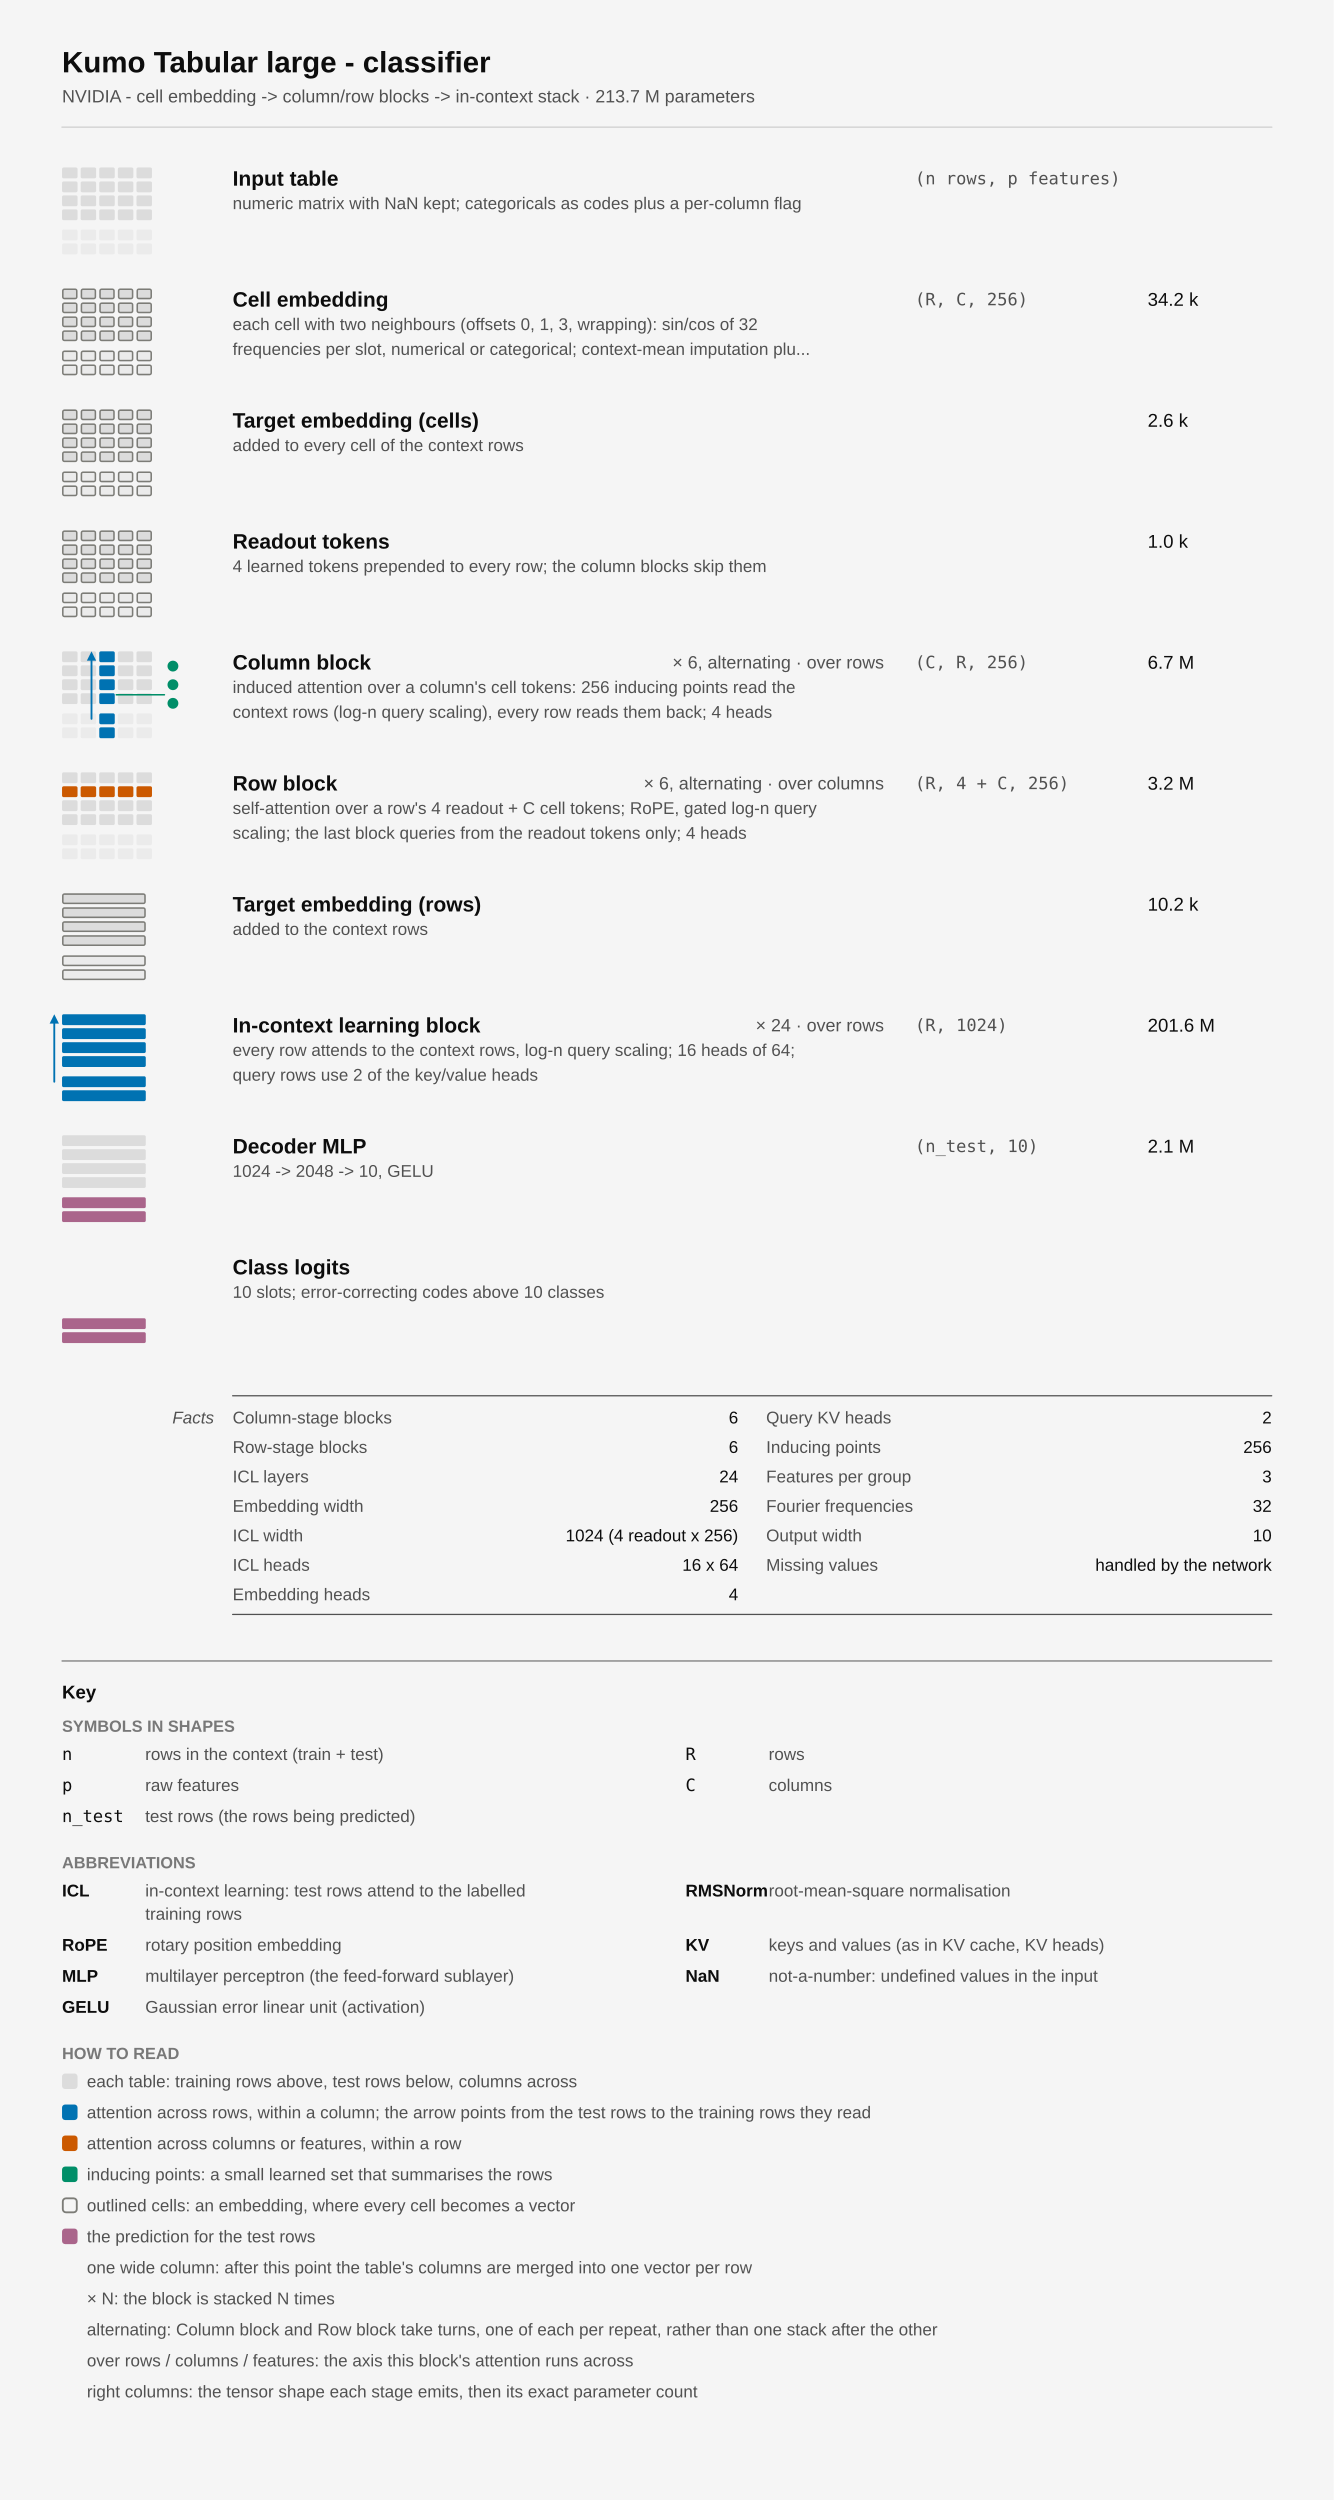
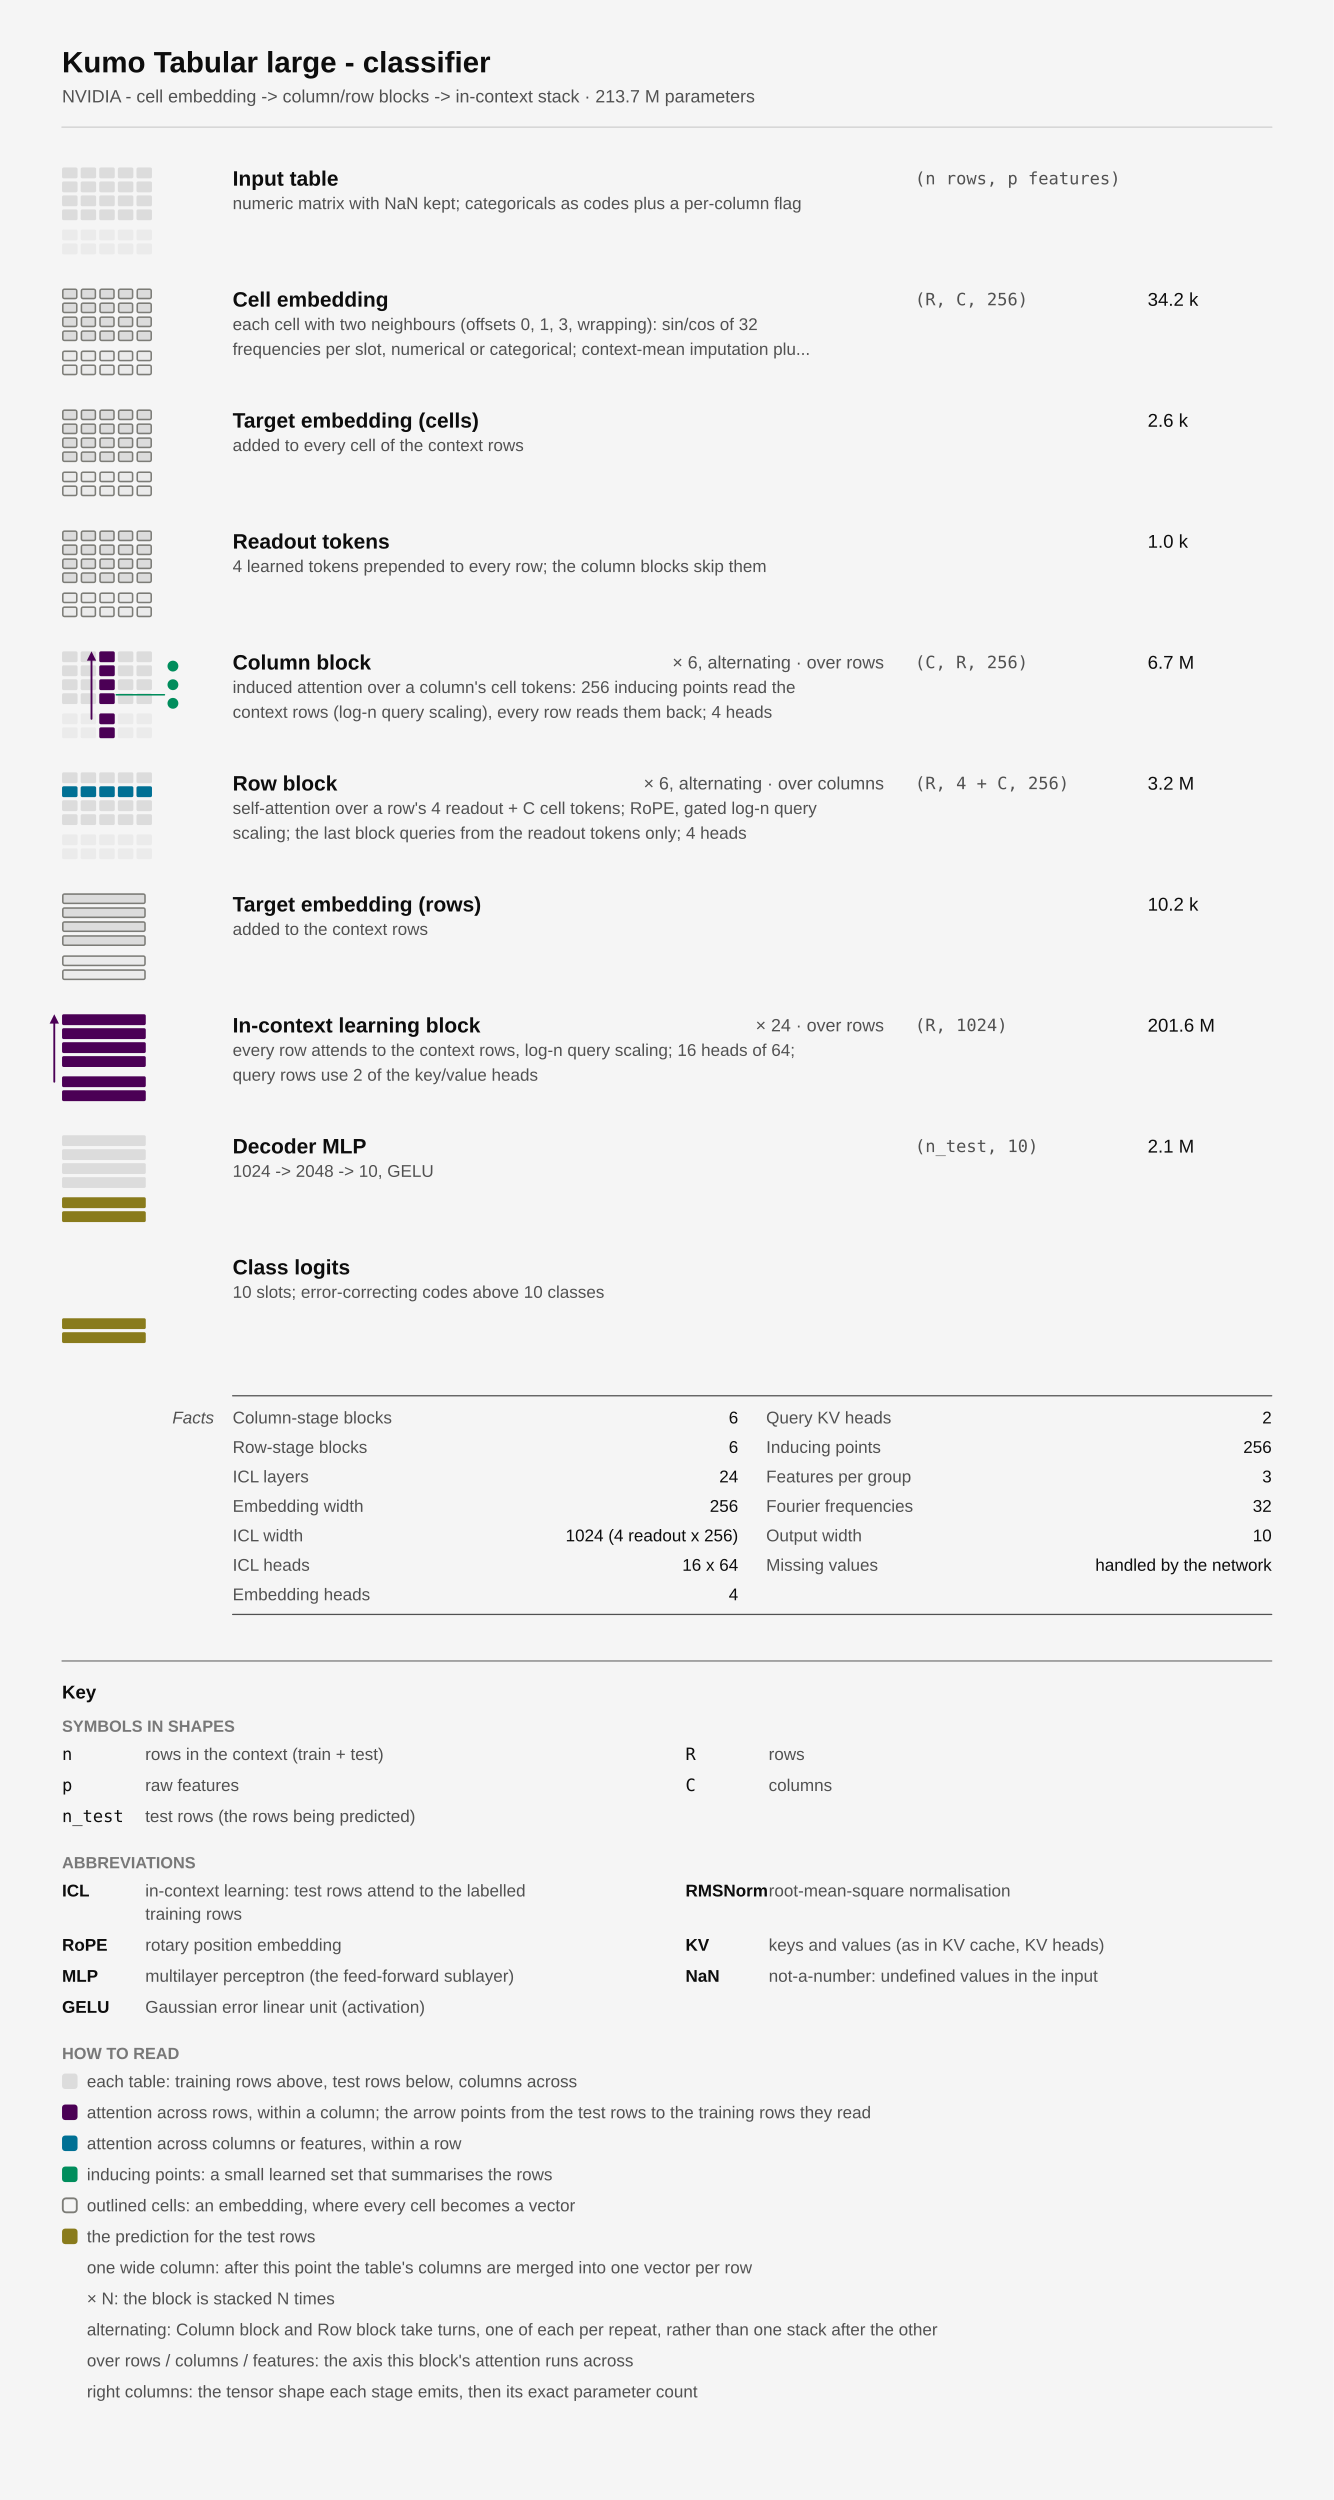
<svg xmlns="http://www.w3.org/2000/svg" width="860" height="1612" viewBox="0 0 860 1612">
  <rect width="860" height="1612" fill="#f5f5f5" />
  <text x="40" y="40" dy="0.35em" font-family="-apple-system, BlinkMacSystemFont, 'Segoe UI', 'Helvetica Neue', Arial, sans-serif" font-size="19px" font-weight="600" fill="#0D0D0D">Kumo Tabular large - classifier</text>
  <text x="40" y="62" dy="0.35em" font-family="-apple-system, BlinkMacSystemFont, 'Segoe UI', 'Helvetica Neue', Arial, sans-serif" font-size="11.5px" fill="#515151">NVIDIA  -  cell embedding -&gt; column/row blocks -&gt; in-context stack  ·  213.7 M parameters</text>
  <line x1="40" y1="82" x2="820" y2="82" stroke="#D5D5D5" stroke-width="1" stroke-linecap="round" />
  <rect x="40" y="108" width="10" height="7" rx="1" fill="#DCDCDC" />
  <rect x="52" y="108" width="10" height="7" rx="1" fill="#DCDCDC" />
  <rect x="64" y="108" width="10" height="7" rx="1" fill="#DCDCDC" />
  <rect x="76" y="108" width="10" height="7" rx="1" fill="#DCDCDC" />
  <rect x="88" y="108" width="10" height="7" rx="1" fill="#DCDCDC" />
  <rect x="40" y="117" width="10" height="7" rx="1" fill="#DCDCDC" />
  <rect x="52" y="117" width="10" height="7" rx="1" fill="#DCDCDC" />
  <rect x="64" y="117" width="10" height="7" rx="1" fill="#DCDCDC" />
  <rect x="76" y="117" width="10" height="7" rx="1" fill="#DCDCDC" />
  <rect x="88" y="117" width="10" height="7" rx="1" fill="#DCDCDC" />
  <rect x="40" y="126" width="10" height="7" rx="1" fill="#DCDCDC" />
  <rect x="52" y="126" width="10" height="7" rx="1" fill="#DCDCDC" />
  <rect x="64" y="126" width="10" height="7" rx="1" fill="#DCDCDC" />
  <rect x="76" y="126" width="10" height="7" rx="1" fill="#DCDCDC" />
  <rect x="88" y="126" width="10" height="7" rx="1" fill="#DCDCDC" />
  <rect x="40" y="135" width="10" height="7" rx="1" fill="#DCDCDC" />
  <rect x="52" y="135" width="10" height="7" rx="1" fill="#DCDCDC" />
  <rect x="64" y="135" width="10" height="7" rx="1" fill="#DCDCDC" />
  <rect x="76" y="135" width="10" height="7" rx="1" fill="#DCDCDC" />
  <rect x="88" y="135" width="10" height="7" rx="1" fill="#DCDCDC" />
  <rect x="40" y="148" width="10" height="7" rx="1" fill="#EBEBEB" />
  <rect x="52" y="148" width="10" height="7" rx="1" fill="#EBEBEB" />
  <rect x="64" y="148" width="10" height="7" rx="1" fill="#EBEBEB" />
  <rect x="76" y="148" width="10" height="7" rx="1" fill="#EBEBEB" />
  <rect x="88" y="148" width="10" height="7" rx="1" fill="#EBEBEB" />
  <rect x="40" y="157" width="10" height="7" rx="1" fill="#EBEBEB" />
  <rect x="52" y="157" width="10" height="7" rx="1" fill="#EBEBEB" />
  <rect x="64" y="157" width="10" height="7" rx="1" fill="#EBEBEB" />
  <rect x="76" y="157" width="10" height="7" rx="1" fill="#EBEBEB" />
  <rect x="88" y="157" width="10" height="7" rx="1" fill="#EBEBEB" />
  <text x="150" y="115" dy="0.35em" font-family="-apple-system, BlinkMacSystemFont, 'Segoe UI', 'Helvetica Neue', Arial, sans-serif" font-size="13.5px" font-weight="600" fill="#0D0D0D">Input table</text>
  <text x="150" y="131" dy="0.35em" font-family="-apple-system, BlinkMacSystemFont, 'Segoe UI', 'Helvetica Neue', Arial, sans-serif" font-size="11px" fill="#515151">numeric matrix with NaN kept; categoricals as codes plus a per-column flag</text>
  <text x="590" y="115" dy="0.35em" font-family="ui-monospace, SFMono-Regular, Menlo, Consolas, monospace" font-size="11px" fill="#515151">(n rows, p features)</text>
  <rect x="40.5" y="186.5" width="9" height="6" rx="1" fill="#DCDCDC" stroke="#7C7C77" stroke-width="1" />
  <rect x="52.5" y="186.5" width="9" height="6" rx="1" fill="#DCDCDC" stroke="#7C7C77" stroke-width="1" />
  <rect x="64.5" y="186.5" width="9" height="6" rx="1" fill="#DCDCDC" stroke="#7C7C77" stroke-width="1" />
  <rect x="76.5" y="186.5" width="9" height="6" rx="1" fill="#DCDCDC" stroke="#7C7C77" stroke-width="1" />
  <rect x="88.5" y="186.5" width="9" height="6" rx="1" fill="#DCDCDC" stroke="#7C7C77" stroke-width="1" />
  <rect x="40.5" y="195.5" width="9" height="6" rx="1" fill="#DCDCDC" stroke="#7C7C77" stroke-width="1" />
  <rect x="52.5" y="195.5" width="9" height="6" rx="1" fill="#DCDCDC" stroke="#7C7C77" stroke-width="1" />
  <rect x="64.5" y="195.5" width="9" height="6" rx="1" fill="#DCDCDC" stroke="#7C7C77" stroke-width="1" />
  <rect x="76.5" y="195.5" width="9" height="6" rx="1" fill="#DCDCDC" stroke="#7C7C77" stroke-width="1" />
  <rect x="88.5" y="195.5" width="9" height="6" rx="1" fill="#DCDCDC" stroke="#7C7C77" stroke-width="1" />
  <rect x="40.5" y="204.5" width="9" height="6" rx="1" fill="#DCDCDC" stroke="#7C7C77" stroke-width="1" />
  <rect x="52.5" y="204.5" width="9" height="6" rx="1" fill="#DCDCDC" stroke="#7C7C77" stroke-width="1" />
  <rect x="64.5" y="204.5" width="9" height="6" rx="1" fill="#DCDCDC" stroke="#7C7C77" stroke-width="1" />
  <rect x="76.5" y="204.5" width="9" height="6" rx="1" fill="#DCDCDC" stroke="#7C7C77" stroke-width="1" />
  <rect x="88.5" y="204.5" width="9" height="6" rx="1" fill="#DCDCDC" stroke="#7C7C77" stroke-width="1" />
  <rect x="40.5" y="213.5" width="9" height="6" rx="1" fill="#DCDCDC" stroke="#7C7C77" stroke-width="1" />
  <rect x="52.5" y="213.5" width="9" height="6" rx="1" fill="#DCDCDC" stroke="#7C7C77" stroke-width="1" />
  <rect x="64.5" y="213.5" width="9" height="6" rx="1" fill="#DCDCDC" stroke="#7C7C77" stroke-width="1" />
  <rect x="76.5" y="213.5" width="9" height="6" rx="1" fill="#DCDCDC" stroke="#7C7C77" stroke-width="1" />
  <rect x="88.5" y="213.5" width="9" height="6" rx="1" fill="#DCDCDC" stroke="#7C7C77" stroke-width="1" />
  <rect x="40.5" y="226.5" width="9" height="6" rx="1" fill="#EBEBEB" stroke="#7C7C77" stroke-width="1" />
  <rect x="52.5" y="226.5" width="9" height="6" rx="1" fill="#EBEBEB" stroke="#7C7C77" stroke-width="1" />
  <rect x="64.5" y="226.5" width="9" height="6" rx="1" fill="#EBEBEB" stroke="#7C7C77" stroke-width="1" />
  <rect x="76.5" y="226.5" width="9" height="6" rx="1" fill="#EBEBEB" stroke="#7C7C77" stroke-width="1" />
  <rect x="88.5" y="226.5" width="9" height="6" rx="1" fill="#EBEBEB" stroke="#7C7C77" stroke-width="1" />
  <rect x="40.5" y="235.5" width="9" height="6" rx="1" fill="#EBEBEB" stroke="#7C7C77" stroke-width="1" />
  <rect x="52.5" y="235.5" width="9" height="6" rx="1" fill="#EBEBEB" stroke="#7C7C77" stroke-width="1" />
  <rect x="64.5" y="235.5" width="9" height="6" rx="1" fill="#EBEBEB" stroke="#7C7C77" stroke-width="1" />
  <rect x="76.5" y="235.5" width="9" height="6" rx="1" fill="#EBEBEB" stroke="#7C7C77" stroke-width="1" />
  <rect x="88.5" y="235.5" width="9" height="6" rx="1" fill="#EBEBEB" stroke="#7C7C77" stroke-width="1" />
  <text x="150" y="193" dy="0.35em" font-family="-apple-system, BlinkMacSystemFont, 'Segoe UI', 'Helvetica Neue', Arial, sans-serif" font-size="13.5px" font-weight="600" fill="#0D0D0D">Cell embedding</text>
  <text x="150" y="209" dy="0.35em" font-family="-apple-system, BlinkMacSystemFont, 'Segoe UI', 'Helvetica Neue', Arial, sans-serif" font-size="11px" fill="#515151">each cell with two neighbours (offsets 0, 1, 3, wrapping): sin/cos of 32</text>
  <text x="150" y="225" dy="0.35em" font-family="-apple-system, BlinkMacSystemFont, 'Segoe UI', 'Helvetica Neue', Arial, sans-serif" font-size="11px" fill="#515151">frequencies per slot, numerical or categorical; context-mean imputation plu...</text>
  <text x="590" y="193" dy="0.35em" font-family="ui-monospace, SFMono-Regular, Menlo, Consolas, monospace" font-size="11px" fill="#515151">(R, C, 256)</text>
  <text x="740" y="193" dy="0.35em" font-family="-apple-system, BlinkMacSystemFont, 'Segoe UI', 'Helvetica Neue', Arial, sans-serif" font-size="12px" fill="#0D0D0D">34.2 k</text>
  <rect x="40.5" y="264.5" width="9" height="6" rx="1" fill="#DCDCDC" stroke="#7C7C77" stroke-width="1" />
  <rect x="52.5" y="264.5" width="9" height="6" rx="1" fill="#DCDCDC" stroke="#7C7C77" stroke-width="1" />
  <rect x="64.5" y="264.5" width="9" height="6" rx="1" fill="#DCDCDC" stroke="#7C7C77" stroke-width="1" />
  <rect x="76.5" y="264.5" width="9" height="6" rx="1" fill="#DCDCDC" stroke="#7C7C77" stroke-width="1" />
  <rect x="88.5" y="264.5" width="9" height="6" rx="1" fill="#DCDCDC" stroke="#7C7C77" stroke-width="1" />
  <rect x="40.5" y="273.5" width="9" height="6" rx="1" fill="#DCDCDC" stroke="#7C7C77" stroke-width="1" />
  <rect x="52.5" y="273.5" width="9" height="6" rx="1" fill="#DCDCDC" stroke="#7C7C77" stroke-width="1" />
  <rect x="64.5" y="273.5" width="9" height="6" rx="1" fill="#DCDCDC" stroke="#7C7C77" stroke-width="1" />
  <rect x="76.5" y="273.5" width="9" height="6" rx="1" fill="#DCDCDC" stroke="#7C7C77" stroke-width="1" />
  <rect x="88.5" y="273.5" width="9" height="6" rx="1" fill="#DCDCDC" stroke="#7C7C77" stroke-width="1" />
  <rect x="40.5" y="282.5" width="9" height="6" rx="1" fill="#DCDCDC" stroke="#7C7C77" stroke-width="1" />
  <rect x="52.5" y="282.5" width="9" height="6" rx="1" fill="#DCDCDC" stroke="#7C7C77" stroke-width="1" />
  <rect x="64.5" y="282.5" width="9" height="6" rx="1" fill="#DCDCDC" stroke="#7C7C77" stroke-width="1" />
  <rect x="76.5" y="282.5" width="9" height="6" rx="1" fill="#DCDCDC" stroke="#7C7C77" stroke-width="1" />
  <rect x="88.5" y="282.5" width="9" height="6" rx="1" fill="#DCDCDC" stroke="#7C7C77" stroke-width="1" />
  <rect x="40.5" y="291.5" width="9" height="6" rx="1" fill="#DCDCDC" stroke="#7C7C77" stroke-width="1" />
  <rect x="52.5" y="291.5" width="9" height="6" rx="1" fill="#DCDCDC" stroke="#7C7C77" stroke-width="1" />
  <rect x="64.5" y="291.5" width="9" height="6" rx="1" fill="#DCDCDC" stroke="#7C7C77" stroke-width="1" />
  <rect x="76.5" y="291.5" width="9" height="6" rx="1" fill="#DCDCDC" stroke="#7C7C77" stroke-width="1" />
  <rect x="88.5" y="291.5" width="9" height="6" rx="1" fill="#DCDCDC" stroke="#7C7C77" stroke-width="1" />
  <rect x="40.5" y="304.5" width="9" height="6" rx="1" fill="#EBEBEB" stroke="#7C7C77" stroke-width="1" />
  <rect x="52.5" y="304.5" width="9" height="6" rx="1" fill="#EBEBEB" stroke="#7C7C77" stroke-width="1" />
  <rect x="64.5" y="304.5" width="9" height="6" rx="1" fill="#EBEBEB" stroke="#7C7C77" stroke-width="1" />
  <rect x="76.5" y="304.5" width="9" height="6" rx="1" fill="#EBEBEB" stroke="#7C7C77" stroke-width="1" />
  <rect x="88.5" y="304.5" width="9" height="6" rx="1" fill="#EBEBEB" stroke="#7C7C77" stroke-width="1" />
  <rect x="40.5" y="313.5" width="9" height="6" rx="1" fill="#EBEBEB" stroke="#7C7C77" stroke-width="1" />
  <rect x="52.5" y="313.5" width="9" height="6" rx="1" fill="#EBEBEB" stroke="#7C7C77" stroke-width="1" />
  <rect x="64.5" y="313.5" width="9" height="6" rx="1" fill="#EBEBEB" stroke="#7C7C77" stroke-width="1" />
  <rect x="76.5" y="313.5" width="9" height="6" rx="1" fill="#EBEBEB" stroke="#7C7C77" stroke-width="1" />
  <rect x="88.5" y="313.5" width="9" height="6" rx="1" fill="#EBEBEB" stroke="#7C7C77" stroke-width="1" />
  <text x="150" y="271" dy="0.35em" font-family="-apple-system, BlinkMacSystemFont, 'Segoe UI', 'Helvetica Neue', Arial, sans-serif" font-size="13.5px" font-weight="600" fill="#0D0D0D">Target embedding (cells)</text>
  <text x="150" y="287" dy="0.35em" font-family="-apple-system, BlinkMacSystemFont, 'Segoe UI', 'Helvetica Neue', Arial, sans-serif" font-size="11px" fill="#515151">added to every cell of the context rows</text>
  <text x="740" y="271" dy="0.35em" font-family="-apple-system, BlinkMacSystemFont, 'Segoe UI', 'Helvetica Neue', Arial, sans-serif" font-size="12px" fill="#0D0D0D">2.6 k</text>
  <rect x="40.5" y="342.5" width="9" height="6" rx="1" fill="#DCDCDC" stroke="#7C7C77" stroke-width="1" />
  <rect x="52.5" y="342.5" width="9" height="6" rx="1" fill="#DCDCDC" stroke="#7C7C77" stroke-width="1" />
  <rect x="64.5" y="342.5" width="9" height="6" rx="1" fill="#DCDCDC" stroke="#7C7C77" stroke-width="1" />
  <rect x="76.5" y="342.5" width="9" height="6" rx="1" fill="#DCDCDC" stroke="#7C7C77" stroke-width="1" />
  <rect x="88.5" y="342.5" width="9" height="6" rx="1" fill="#DCDCDC" stroke="#7C7C77" stroke-width="1" />
  <rect x="40.5" y="351.5" width="9" height="6" rx="1" fill="#DCDCDC" stroke="#7C7C77" stroke-width="1" />
  <rect x="52.5" y="351.5" width="9" height="6" rx="1" fill="#DCDCDC" stroke="#7C7C77" stroke-width="1" />
  <rect x="64.5" y="351.5" width="9" height="6" rx="1" fill="#DCDCDC" stroke="#7C7C77" stroke-width="1" />
  <rect x="76.5" y="351.5" width="9" height="6" rx="1" fill="#DCDCDC" stroke="#7C7C77" stroke-width="1" />
  <rect x="88.5" y="351.5" width="9" height="6" rx="1" fill="#DCDCDC" stroke="#7C7C77" stroke-width="1" />
  <rect x="40.5" y="360.5" width="9" height="6" rx="1" fill="#DCDCDC" stroke="#7C7C77" stroke-width="1" />
  <rect x="52.5" y="360.5" width="9" height="6" rx="1" fill="#DCDCDC" stroke="#7C7C77" stroke-width="1" />
  <rect x="64.5" y="360.5" width="9" height="6" rx="1" fill="#DCDCDC" stroke="#7C7C77" stroke-width="1" />
  <rect x="76.5" y="360.5" width="9" height="6" rx="1" fill="#DCDCDC" stroke="#7C7C77" stroke-width="1" />
  <rect x="88.5" y="360.5" width="9" height="6" rx="1" fill="#DCDCDC" stroke="#7C7C77" stroke-width="1" />
  <rect x="40.5" y="369.5" width="9" height="6" rx="1" fill="#DCDCDC" stroke="#7C7C77" stroke-width="1" />
  <rect x="52.5" y="369.5" width="9" height="6" rx="1" fill="#DCDCDC" stroke="#7C7C77" stroke-width="1" />
  <rect x="64.5" y="369.5" width="9" height="6" rx="1" fill="#DCDCDC" stroke="#7C7C77" stroke-width="1" />
  <rect x="76.5" y="369.5" width="9" height="6" rx="1" fill="#DCDCDC" stroke="#7C7C77" stroke-width="1" />
  <rect x="88.5" y="369.5" width="9" height="6" rx="1" fill="#DCDCDC" stroke="#7C7C77" stroke-width="1" />
  <rect x="40.5" y="382.5" width="9" height="6" rx="1" fill="#EBEBEB" stroke="#7C7C77" stroke-width="1" />
  <rect x="52.5" y="382.5" width="9" height="6" rx="1" fill="#EBEBEB" stroke="#7C7C77" stroke-width="1" />
  <rect x="64.5" y="382.5" width="9" height="6" rx="1" fill="#EBEBEB" stroke="#7C7C77" stroke-width="1" />
  <rect x="76.5" y="382.5" width="9" height="6" rx="1" fill="#EBEBEB" stroke="#7C7C77" stroke-width="1" />
  <rect x="88.5" y="382.5" width="9" height="6" rx="1" fill="#EBEBEB" stroke="#7C7C77" stroke-width="1" />
  <rect x="40.5" y="391.5" width="9" height="6" rx="1" fill="#EBEBEB" stroke="#7C7C77" stroke-width="1" />
  <rect x="52.5" y="391.5" width="9" height="6" rx="1" fill="#EBEBEB" stroke="#7C7C77" stroke-width="1" />
  <rect x="64.5" y="391.5" width="9" height="6" rx="1" fill="#EBEBEB" stroke="#7C7C77" stroke-width="1" />
  <rect x="76.5" y="391.5" width="9" height="6" rx="1" fill="#EBEBEB" stroke="#7C7C77" stroke-width="1" />
  <rect x="88.5" y="391.5" width="9" height="6" rx="1" fill="#EBEBEB" stroke="#7C7C77" stroke-width="1" />
  <text x="150" y="349" dy="0.35em" font-family="-apple-system, BlinkMacSystemFont, 'Segoe UI', 'Helvetica Neue', Arial, sans-serif" font-size="13.5px" font-weight="600" fill="#0D0D0D">Readout tokens</text>
  <text x="150" y="365" dy="0.35em" font-family="-apple-system, BlinkMacSystemFont, 'Segoe UI', 'Helvetica Neue', Arial, sans-serif" font-size="11px" fill="#515151">4 learned tokens prepended to every row; the column blocks skip them</text>
  <text x="740" y="349" dy="0.35em" font-family="-apple-system, BlinkMacSystemFont, 'Segoe UI', 'Helvetica Neue', Arial, sans-serif" font-size="12px" fill="#0D0D0D">1.0 k</text>
  <rect x="40" y="420" width="10" height="7" rx="1" fill="#DCDCDC" />
  <rect x="52" y="420" width="10" height="7" rx="1" fill="#DCDCDC" />
-   <rect x="64" y="420" width="10" height="7" rx="1" fill="#0072B2" />
+   <rect x="64" y="420" width="10" height="7" rx="1" fill="#4b0055" />
  <rect x="76" y="420" width="10" height="7" rx="1" fill="#DCDCDC" />
  <rect x="88" y="420" width="10" height="7" rx="1" fill="#DCDCDC" />
  <rect x="40" y="429" width="10" height="7" rx="1" fill="#DCDCDC" />
  <rect x="52" y="429" width="10" height="7" rx="1" fill="#DCDCDC" />
-   <rect x="64" y="429" width="10" height="7" rx="1" fill="#0072B2" />
+   <rect x="64" y="429" width="10" height="7" rx="1" fill="#4b0055" />
  <rect x="76" y="429" width="10" height="7" rx="1" fill="#DCDCDC" />
  <rect x="88" y="429" width="10" height="7" rx="1" fill="#DCDCDC" />
  <rect x="40" y="438" width="10" height="7" rx="1" fill="#DCDCDC" />
  <rect x="52" y="438" width="10" height="7" rx="1" fill="#DCDCDC" />
-   <rect x="64" y="438" width="10" height="7" rx="1" fill="#0072B2" />
+   <rect x="64" y="438" width="10" height="7" rx="1" fill="#4b0055" />
  <rect x="76" y="438" width="10" height="7" rx="1" fill="#DCDCDC" />
  <rect x="88" y="438" width="10" height="7" rx="1" fill="#DCDCDC" />
  <rect x="40" y="447" width="10" height="7" rx="1" fill="#DCDCDC" />
  <rect x="52" y="447" width="10" height="7" rx="1" fill="#DCDCDC" />
-   <rect x="64" y="447" width="10" height="7" rx="1" fill="#0072B2" />
+   <rect x="64" y="447" width="10" height="7" rx="1" fill="#4b0055" />
  <rect x="76" y="447" width="10" height="7" rx="1" fill="#DCDCDC" />
  <rect x="88" y="447" width="10" height="7" rx="1" fill="#DCDCDC" />
  <rect x="40" y="460" width="10" height="7" rx="1" fill="#EBEBEB" />
  <rect x="52" y="460" width="10" height="7" rx="1" fill="#EBEBEB" />
-   <rect x="64" y="460" width="10" height="7" rx="1" fill="#0072B2" />
+   <rect x="64" y="460" width="10" height="7" rx="1" fill="#4b0055" />
  <rect x="76" y="460" width="10" height="7" rx="1" fill="#EBEBEB" />
  <rect x="88" y="460" width="10" height="7" rx="1" fill="#EBEBEB" />
  <rect x="40" y="469" width="10" height="7" rx="1" fill="#EBEBEB" />
  <rect x="52" y="469" width="10" height="7" rx="1" fill="#EBEBEB" />
-   <rect x="64" y="469" width="10" height="7" rx="1" fill="#0072B2" />
+   <rect x="64" y="469" width="10" height="7" rx="1" fill="#4b0055" />
  <rect x="76" y="469" width="10" height="7" rx="1" fill="#EBEBEB" />
  <rect x="88" y="469" width="10" height="7" rx="1" fill="#EBEBEB" />
-   <rect x="108" y="426" width="7" height="7" rx="3.5" fill="#008E68" />
-   <rect x="108" y="438" width="7" height="7" rx="3.5" fill="#008E68" />
-   <rect x="108" y="450" width="7" height="7" rx="3.5" fill="#008E68" />
-   <line x1="75" y1="448" x2="106" y2="448" stroke="#008E68" stroke-width="1" stroke-linecap="round" />
-   <line x1="59" y1="463.5" x2="59" y2="425" stroke="#0072B2" stroke-width="1.2" stroke-linecap="round" />
-   <polygon points="56,426 62,426 59,420" fill="#0072B2" />
+   <rect x="108" y="426" width="7" height="7" rx="3.5" fill="#008D5C" />
+   <rect x="108" y="438" width="7" height="7" rx="3.5" fill="#008D5C" />
+   <rect x="108" y="450" width="7" height="7" rx="3.5" fill="#008D5C" />
+   <line x1="75" y1="448" x2="106" y2="448" stroke="#008D5C" stroke-width="1" stroke-linecap="round" />
+   <line x1="59" y1="463.5" x2="59" y2="425" stroke="#4b0055" stroke-width="1.2" stroke-linecap="round" />
+   <polygon points="56,426 62,426 59,420" fill="#4b0055" />
  <text x="150" y="427" dy="0.35em" font-family="-apple-system, BlinkMacSystemFont, 'Segoe UI', 'Helvetica Neue', Arial, sans-serif" font-size="13.5px" font-weight="600" fill="#0D0D0D">Column block</text>
  <text x="570" y="427" dy="0.35em" font-family="-apple-system, BlinkMacSystemFont, 'Segoe UI', 'Helvetica Neue', Arial, sans-serif" font-size="11.5px" text-anchor="end" fill="#515151">× 6, alternating  ·  over rows</text>
  <text x="150" y="443" dy="0.35em" font-family="-apple-system, BlinkMacSystemFont, 'Segoe UI', 'Helvetica Neue', Arial, sans-serif" font-size="11px" fill="#515151">induced attention over a column's cell tokens: 256 inducing points read the</text>
  <text x="150" y="459" dy="0.35em" font-family="-apple-system, BlinkMacSystemFont, 'Segoe UI', 'Helvetica Neue', Arial, sans-serif" font-size="11px" fill="#515151">context rows (log-n query scaling), every row reads them back; 4 heads</text>
  <text x="590" y="427" dy="0.35em" font-family="ui-monospace, SFMono-Regular, Menlo, Consolas, monospace" font-size="11px" fill="#515151">(C, R, 256)</text>
  <text x="740" y="427" dy="0.35em" font-family="-apple-system, BlinkMacSystemFont, 'Segoe UI', 'Helvetica Neue', Arial, sans-serif" font-size="12px" fill="#0D0D0D">6.7 M</text>
  <rect x="40" y="498" width="10" height="7" rx="1" fill="#DCDCDC" />
  <rect x="52" y="498" width="10" height="7" rx="1" fill="#DCDCDC" />
  <rect x="64" y="498" width="10" height="7" rx="1" fill="#DCDCDC" />
  <rect x="76" y="498" width="10" height="7" rx="1" fill="#DCDCDC" />
  <rect x="88" y="498" width="10" height="7" rx="1" fill="#DCDCDC" />
-   <rect x="40" y="507" width="10" height="7" rx="1" fill="#CB5900" />
-   <rect x="52" y="507" width="10" height="7" rx="1" fill="#CB5900" />
-   <rect x="64" y="507" width="10" height="7" rx="1" fill="#CB5900" />
-   <rect x="76" y="507" width="10" height="7" rx="1" fill="#CB5900" />
-   <rect x="88" y="507" width="10" height="7" rx="1" fill="#CB5900" />
+   <rect x="40" y="507" width="10" height="7" rx="1" fill="#007094" />
+   <rect x="52" y="507" width="10" height="7" rx="1" fill="#007094" />
+   <rect x="64" y="507" width="10" height="7" rx="1" fill="#007094" />
+   <rect x="76" y="507" width="10" height="7" rx="1" fill="#007094" />
+   <rect x="88" y="507" width="10" height="7" rx="1" fill="#007094" />
  <rect x="40" y="516" width="10" height="7" rx="1" fill="#DCDCDC" />
  <rect x="52" y="516" width="10" height="7" rx="1" fill="#DCDCDC" />
  <rect x="64" y="516" width="10" height="7" rx="1" fill="#DCDCDC" />
  <rect x="76" y="516" width="10" height="7" rx="1" fill="#DCDCDC" />
  <rect x="88" y="516" width="10" height="7" rx="1" fill="#DCDCDC" />
  <rect x="40" y="525" width="10" height="7" rx="1" fill="#DCDCDC" />
  <rect x="52" y="525" width="10" height="7" rx="1" fill="#DCDCDC" />
  <rect x="64" y="525" width="10" height="7" rx="1" fill="#DCDCDC" />
  <rect x="76" y="525" width="10" height="7" rx="1" fill="#DCDCDC" />
  <rect x="88" y="525" width="10" height="7" rx="1" fill="#DCDCDC" />
  <rect x="40" y="538" width="10" height="7" rx="1" fill="#EBEBEB" />
  <rect x="52" y="538" width="10" height="7" rx="1" fill="#EBEBEB" />
  <rect x="64" y="538" width="10" height="7" rx="1" fill="#EBEBEB" />
  <rect x="76" y="538" width="10" height="7" rx="1" fill="#EBEBEB" />
  <rect x="88" y="538" width="10" height="7" rx="1" fill="#EBEBEB" />
  <rect x="40" y="547" width="10" height="7" rx="1" fill="#EBEBEB" />
  <rect x="52" y="547" width="10" height="7" rx="1" fill="#EBEBEB" />
  <rect x="64" y="547" width="10" height="7" rx="1" fill="#EBEBEB" />
  <rect x="76" y="547" width="10" height="7" rx="1" fill="#EBEBEB" />
  <rect x="88" y="547" width="10" height="7" rx="1" fill="#EBEBEB" />
  <text x="150" y="505" dy="0.35em" font-family="-apple-system, BlinkMacSystemFont, 'Segoe UI', 'Helvetica Neue', Arial, sans-serif" font-size="13.5px" font-weight="600" fill="#0D0D0D">Row block</text>
  <text x="570" y="505" dy="0.35em" font-family="-apple-system, BlinkMacSystemFont, 'Segoe UI', 'Helvetica Neue', Arial, sans-serif" font-size="11.5px" text-anchor="end" fill="#515151">× 6, alternating  ·  over columns</text>
  <text x="150" y="521" dy="0.35em" font-family="-apple-system, BlinkMacSystemFont, 'Segoe UI', 'Helvetica Neue', Arial, sans-serif" font-size="11px" fill="#515151">self-attention over a row's 4 readout + C cell tokens; RoPE, gated log-n query</text>
  <text x="150" y="537" dy="0.35em" font-family="-apple-system, BlinkMacSystemFont, 'Segoe UI', 'Helvetica Neue', Arial, sans-serif" font-size="11px" fill="#515151">scaling; the last block queries from the readout tokens only; 4 heads</text>
  <text x="590" y="505" dy="0.35em" font-family="ui-monospace, SFMono-Regular, Menlo, Consolas, monospace" font-size="11px" fill="#515151">(R, 4 + C, 256)</text>
  <text x="740" y="505" dy="0.35em" font-family="-apple-system, BlinkMacSystemFont, 'Segoe UI', 'Helvetica Neue', Arial, sans-serif" font-size="12px" fill="#0D0D0D">3.2 M</text>
  <rect x="40.5" y="576.5" width="53" height="6" rx="1" fill="#DCDCDC" stroke="#7C7C77" stroke-width="1" />
  <rect x="40.5" y="585.5" width="53" height="6" rx="1" fill="#DCDCDC" stroke="#7C7C77" stroke-width="1" />
  <rect x="40.5" y="594.5" width="53" height="6" rx="1" fill="#DCDCDC" stroke="#7C7C77" stroke-width="1" />
  <rect x="40.5" y="603.5" width="53" height="6" rx="1" fill="#DCDCDC" stroke="#7C7C77" stroke-width="1" />
  <rect x="40.5" y="616.5" width="53" height="6" rx="1" fill="#EBEBEB" stroke="#7C7C77" stroke-width="1" />
  <rect x="40.5" y="625.5" width="53" height="6" rx="1" fill="#EBEBEB" stroke="#7C7C77" stroke-width="1" />
  <text x="150" y="583" dy="0.35em" font-family="-apple-system, BlinkMacSystemFont, 'Segoe UI', 'Helvetica Neue', Arial, sans-serif" font-size="13.5px" font-weight="600" fill="#0D0D0D">Target embedding (rows)</text>
  <text x="150" y="599" dy="0.35em" font-family="-apple-system, BlinkMacSystemFont, 'Segoe UI', 'Helvetica Neue', Arial, sans-serif" font-size="11px" fill="#515151">added to the context rows</text>
  <text x="740" y="583" dy="0.35em" font-family="-apple-system, BlinkMacSystemFont, 'Segoe UI', 'Helvetica Neue', Arial, sans-serif" font-size="12px" fill="#0D0D0D">10.2 k</text>
-   <rect x="40" y="654" width="54" height="7" rx="1" fill="#0072B2" />
-   <rect x="40" y="663" width="54" height="7" rx="1" fill="#0072B2" />
-   <rect x="40" y="672" width="54" height="7" rx="1" fill="#0072B2" />
-   <rect x="40" y="681" width="54" height="7" rx="1" fill="#0072B2" />
-   <rect x="40" y="694" width="54" height="7" rx="1" fill="#0072B2" />
-   <rect x="40" y="703" width="54" height="7" rx="1" fill="#0072B2" />
-   <line x1="35" y1="697.5" x2="35" y2="659" stroke="#0072B2" stroke-width="1.2" stroke-linecap="round" />
-   <polygon points="32,660 38,660 35,654" fill="#0072B2" />
+   <rect x="40" y="654" width="54" height="7" rx="1" fill="#4b0055" />
+   <rect x="40" y="663" width="54" height="7" rx="1" fill="#4b0055" />
+   <rect x="40" y="672" width="54" height="7" rx="1" fill="#4b0055" />
+   <rect x="40" y="681" width="54" height="7" rx="1" fill="#4b0055" />
+   <rect x="40" y="694" width="54" height="7" rx="1" fill="#4b0055" />
+   <rect x="40" y="703" width="54" height="7" rx="1" fill="#4b0055" />
+   <line x1="35" y1="697.5" x2="35" y2="659" stroke="#4b0055" stroke-width="1.2" stroke-linecap="round" />
+   <polygon points="32,660 38,660 35,654" fill="#4b0055" />
  <text x="150" y="661" dy="0.35em" font-family="-apple-system, BlinkMacSystemFont, 'Segoe UI', 'Helvetica Neue', Arial, sans-serif" font-size="13.5px" font-weight="600" fill="#0D0D0D">In-context learning block</text>
  <text x="570" y="661" dy="0.35em" font-family="-apple-system, BlinkMacSystemFont, 'Segoe UI', 'Helvetica Neue', Arial, sans-serif" font-size="11.5px" text-anchor="end" fill="#515151">× 24  ·  over rows</text>
  <text x="150" y="677" dy="0.35em" font-family="-apple-system, BlinkMacSystemFont, 'Segoe UI', 'Helvetica Neue', Arial, sans-serif" font-size="11px" fill="#515151">every row attends to the context rows, log-n query scaling; 16 heads of 64;</text>
  <text x="150" y="693" dy="0.35em" font-family="-apple-system, BlinkMacSystemFont, 'Segoe UI', 'Helvetica Neue', Arial, sans-serif" font-size="11px" fill="#515151">query rows use 2 of the key/value heads</text>
  <text x="590" y="661" dy="0.35em" font-family="ui-monospace, SFMono-Regular, Menlo, Consolas, monospace" font-size="11px" fill="#515151">(R, 1024)</text>
  <text x="740" y="661" dy="0.35em" font-family="-apple-system, BlinkMacSystemFont, 'Segoe UI', 'Helvetica Neue', Arial, sans-serif" font-size="12px" fill="#0D0D0D">201.6 M</text>
  <rect x="40" y="732" width="54" height="7" rx="1" fill="#DCDCDC" />
  <rect x="40" y="741" width="54" height="7" rx="1" fill="#DCDCDC" />
  <rect x="40" y="750" width="54" height="7" rx="1" fill="#DCDCDC" />
  <rect x="40" y="759" width="54" height="7" rx="1" fill="#DCDCDC" />
-   <rect x="40" y="772" width="54" height="7" rx="1" fill="#AA658B" />
-   <rect x="40" y="781" width="54" height="7" rx="1" fill="#AA658B" />
+   <rect x="40" y="772" width="54" height="7" rx="1" fill="#897B1C" />
+   <rect x="40" y="781" width="54" height="7" rx="1" fill="#897B1C" />
  <text x="150" y="739" dy="0.35em" font-family="-apple-system, BlinkMacSystemFont, 'Segoe UI', 'Helvetica Neue', Arial, sans-serif" font-size="13.5px" font-weight="600" fill="#0D0D0D">Decoder MLP</text>
  <text x="150" y="755" dy="0.35em" font-family="-apple-system, BlinkMacSystemFont, 'Segoe UI', 'Helvetica Neue', Arial, sans-serif" font-size="11px" fill="#515151">1024 -&gt; 2048 -&gt; 10, GELU</text>
  <text x="590" y="739" dy="0.35em" font-family="ui-monospace, SFMono-Regular, Menlo, Consolas, monospace" font-size="11px" fill="#515151">(n_test, 10)</text>
  <text x="740" y="739" dy="0.35em" font-family="-apple-system, BlinkMacSystemFont, 'Segoe UI', 'Helvetica Neue', Arial, sans-serif" font-size="12px" fill="#0D0D0D">2.1 M</text>
-   <rect x="40" y="850" width="54" height="7" rx="1" fill="#AA658B" />
-   <rect x="40" y="859" width="54" height="7" rx="1" fill="#AA658B" />
+   <rect x="40" y="850" width="54" height="7" rx="1" fill="#897B1C" />
+   <rect x="40" y="859" width="54" height="7" rx="1" fill="#897B1C" />
  <text x="150" y="817" dy="0.35em" font-family="-apple-system, BlinkMacSystemFont, 'Segoe UI', 'Helvetica Neue', Arial, sans-serif" font-size="13.5px" font-weight="600" fill="#0D0D0D">Class logits</text>
  <text x="150" y="833" dy="0.35em" font-family="-apple-system, BlinkMacSystemFont, 'Segoe UI', 'Helvetica Neue', Arial, sans-serif" font-size="11px" fill="#515151">10 slots; error-correcting codes above 10 classes</text>
  <line x1="150" y1="900" x2="820" y2="900" stroke="#515151" stroke-width="0.8" stroke-linecap="round" />
  <text x="138" y="914" dy="0.35em" font-family="-apple-system, BlinkMacSystemFont, 'Segoe UI', 'Helvetica Neue', Arial, sans-serif" font-size="11px" font-style="italic" text-anchor="end" fill="#515151">Facts</text>
  <text x="150" y="914" dy="0.35em" font-family="-apple-system, BlinkMacSystemFont, 'Segoe UI', 'Helvetica Neue', Arial, sans-serif" font-size="11px" fill="#515151">Column-stage blocks</text>
  <text x="476" y="914" dy="0.35em" font-family="-apple-system, BlinkMacSystemFont, 'Segoe UI', 'Helvetica Neue', Arial, sans-serif" font-size="11px" text-anchor="end" fill="#0D0D0D">6</text>
  <text x="150" y="933" dy="0.35em" font-family="-apple-system, BlinkMacSystemFont, 'Segoe UI', 'Helvetica Neue', Arial, sans-serif" font-size="11px" fill="#515151">Row-stage blocks</text>
  <text x="476" y="933" dy="0.35em" font-family="-apple-system, BlinkMacSystemFont, 'Segoe UI', 'Helvetica Neue', Arial, sans-serif" font-size="11px" text-anchor="end" fill="#0D0D0D">6</text>
  <text x="150" y="952" dy="0.35em" font-family="-apple-system, BlinkMacSystemFont, 'Segoe UI', 'Helvetica Neue', Arial, sans-serif" font-size="11px" fill="#515151">ICL layers</text>
  <text x="476" y="952" dy="0.35em" font-family="-apple-system, BlinkMacSystemFont, 'Segoe UI', 'Helvetica Neue', Arial, sans-serif" font-size="11px" text-anchor="end" fill="#0D0D0D">24</text>
  <text x="150" y="971" dy="0.35em" font-family="-apple-system, BlinkMacSystemFont, 'Segoe UI', 'Helvetica Neue', Arial, sans-serif" font-size="11px" fill="#515151">Embedding width</text>
  <text x="476" y="971" dy="0.35em" font-family="-apple-system, BlinkMacSystemFont, 'Segoe UI', 'Helvetica Neue', Arial, sans-serif" font-size="11px" text-anchor="end" fill="#0D0D0D">256</text>
  <text x="150" y="990" dy="0.35em" font-family="-apple-system, BlinkMacSystemFont, 'Segoe UI', 'Helvetica Neue', Arial, sans-serif" font-size="11px" fill="#515151">ICL width</text>
  <text x="476" y="990" dy="0.35em" font-family="-apple-system, BlinkMacSystemFont, 'Segoe UI', 'Helvetica Neue', Arial, sans-serif" font-size="11px" text-anchor="end" fill="#0D0D0D">1024 (4 readout x 256)</text>
  <text x="150" y="1009" dy="0.35em" font-family="-apple-system, BlinkMacSystemFont, 'Segoe UI', 'Helvetica Neue', Arial, sans-serif" font-size="11px" fill="#515151">ICL heads</text>
  <text x="476" y="1009" dy="0.35em" font-family="-apple-system, BlinkMacSystemFont, 'Segoe UI', 'Helvetica Neue', Arial, sans-serif" font-size="11px" text-anchor="end" fill="#0D0D0D">16 x 64</text>
  <text x="150" y="1028" dy="0.35em" font-family="-apple-system, BlinkMacSystemFont, 'Segoe UI', 'Helvetica Neue', Arial, sans-serif" font-size="11px" fill="#515151">Embedding heads</text>
  <text x="476" y="1028" dy="0.35em" font-family="-apple-system, BlinkMacSystemFont, 'Segoe UI', 'Helvetica Neue', Arial, sans-serif" font-size="11px" text-anchor="end" fill="#0D0D0D">4</text>
  <text x="494" y="914" dy="0.35em" font-family="-apple-system, BlinkMacSystemFont, 'Segoe UI', 'Helvetica Neue', Arial, sans-serif" font-size="11px" fill="#515151">Query KV heads</text>
  <text x="820" y="914" dy="0.35em" font-family="-apple-system, BlinkMacSystemFont, 'Segoe UI', 'Helvetica Neue', Arial, sans-serif" font-size="11px" text-anchor="end" fill="#0D0D0D">2</text>
  <text x="494" y="933" dy="0.35em" font-family="-apple-system, BlinkMacSystemFont, 'Segoe UI', 'Helvetica Neue', Arial, sans-serif" font-size="11px" fill="#515151">Inducing points</text>
  <text x="820" y="933" dy="0.35em" font-family="-apple-system, BlinkMacSystemFont, 'Segoe UI', 'Helvetica Neue', Arial, sans-serif" font-size="11px" text-anchor="end" fill="#0D0D0D">256</text>
  <text x="494" y="952" dy="0.35em" font-family="-apple-system, BlinkMacSystemFont, 'Segoe UI', 'Helvetica Neue', Arial, sans-serif" font-size="11px" fill="#515151">Features per group</text>
  <text x="820" y="952" dy="0.35em" font-family="-apple-system, BlinkMacSystemFont, 'Segoe UI', 'Helvetica Neue', Arial, sans-serif" font-size="11px" text-anchor="end" fill="#0D0D0D">3</text>
  <text x="494" y="971" dy="0.35em" font-family="-apple-system, BlinkMacSystemFont, 'Segoe UI', 'Helvetica Neue', Arial, sans-serif" font-size="11px" fill="#515151">Fourier frequencies</text>
  <text x="820" y="971" dy="0.35em" font-family="-apple-system, BlinkMacSystemFont, 'Segoe UI', 'Helvetica Neue', Arial, sans-serif" font-size="11px" text-anchor="end" fill="#0D0D0D">32</text>
  <text x="494" y="990" dy="0.35em" font-family="-apple-system, BlinkMacSystemFont, 'Segoe UI', 'Helvetica Neue', Arial, sans-serif" font-size="11px" fill="#515151">Output width</text>
  <text x="820" y="990" dy="0.35em" font-family="-apple-system, BlinkMacSystemFont, 'Segoe UI', 'Helvetica Neue', Arial, sans-serif" font-size="11px" text-anchor="end" fill="#0D0D0D">10</text>
  <text x="494" y="1009" dy="0.35em" font-family="-apple-system, BlinkMacSystemFont, 'Segoe UI', 'Helvetica Neue', Arial, sans-serif" font-size="11px" fill="#515151">Missing values</text>
  <text x="820" y="1009" dy="0.35em" font-family="-apple-system, BlinkMacSystemFont, 'Segoe UI', 'Helvetica Neue', Arial, sans-serif" font-size="11px" text-anchor="end" fill="#0D0D0D">handled by the network</text>
  <line x1="150" y1="1041" x2="820" y2="1041" stroke="#515151" stroke-width="0.8" stroke-linecap="round" />
  <line x1="40" y1="1071" x2="820" y2="1071" stroke="#787878" stroke-width="0.8" stroke-linecap="round" />
  <text x="40" y="1091" dy="0.35em" font-family="-apple-system, BlinkMacSystemFont, 'Segoe UI', 'Helvetica Neue', Arial, sans-serif" font-size="12px" font-weight="600" fill="#0D0D0D">Key</text>
  <text x="40" y="1113" dy="0.35em" font-family="-apple-system, BlinkMacSystemFont, 'Segoe UI', 'Helvetica Neue', Arial, sans-serif" font-size="10.5px" font-weight="600" fill="#787878">SYMBOLS IN SHAPES</text>
  <text x="40" y="1131" dy="0.35em" font-family="ui-monospace, SFMono-Regular, Menlo, Consolas, monospace" font-size="11px" fill="#0D0D0D">n</text>
  <text x="93.6" y="1131" dy="0.35em" font-family="-apple-system, BlinkMacSystemFont, 'Segoe UI', 'Helvetica Neue', Arial, sans-serif" font-size="11px" fill="#515151">rows in the context (train + test)</text>
  <text x="40" y="1151" dy="0.35em" font-family="ui-monospace, SFMono-Regular, Menlo, Consolas, monospace" font-size="11px" fill="#0D0D0D">p</text>
  <text x="93.6" y="1151" dy="0.35em" font-family="-apple-system, BlinkMacSystemFont, 'Segoe UI', 'Helvetica Neue', Arial, sans-serif" font-size="11px" fill="#515151">raw features</text>
  <text x="40" y="1171" dy="0.35em" font-family="ui-monospace, SFMono-Regular, Menlo, Consolas, monospace" font-size="11px" fill="#0D0D0D">n_test</text>
  <text x="93.6" y="1171" dy="0.35em" font-family="-apple-system, BlinkMacSystemFont, 'Segoe UI', 'Helvetica Neue', Arial, sans-serif" font-size="11px" fill="#515151">test rows (the rows being predicted)</text>
  <text x="442" y="1131" dy="0.35em" font-family="ui-monospace, SFMono-Regular, Menlo, Consolas, monospace" font-size="11px" fill="#0D0D0D">R</text>
  <text x="495.6" y="1131" dy="0.35em" font-family="-apple-system, BlinkMacSystemFont, 'Segoe UI', 'Helvetica Neue', Arial, sans-serif" font-size="11px" fill="#515151">rows</text>
  <text x="442" y="1151" dy="0.35em" font-family="ui-monospace, SFMono-Regular, Menlo, Consolas, monospace" font-size="11px" fill="#0D0D0D">C</text>
  <text x="495.6" y="1151" dy="0.35em" font-family="-apple-system, BlinkMacSystemFont, 'Segoe UI', 'Helvetica Neue', Arial, sans-serif" font-size="11px" fill="#515151">columns</text>
  <text x="40" y="1201" dy="0.35em" font-family="-apple-system, BlinkMacSystemFont, 'Segoe UI', 'Helvetica Neue', Arial, sans-serif" font-size="10.5px" font-weight="600" fill="#787878">ABBREVIATIONS</text>
  <text x="40" y="1219" dy="0.35em" font-family="-apple-system, BlinkMacSystemFont, 'Segoe UI', 'Helvetica Neue', Arial, sans-serif" font-size="11px" font-weight="600" fill="#0D0D0D">ICL</text>
  <text x="93.66" y="1219" dy="0.35em" font-family="-apple-system, BlinkMacSystemFont, 'Segoe UI', 'Helvetica Neue', Arial, sans-serif" font-size="11px" fill="#515151">in-context learning: test rows attend to the labelled</text>
  <text x="93.66" y="1234" dy="0.35em" font-family="-apple-system, BlinkMacSystemFont, 'Segoe UI', 'Helvetica Neue', Arial, sans-serif" font-size="11px" fill="#515151">training rows</text>
  <text x="40" y="1254" dy="0.35em" font-family="-apple-system, BlinkMacSystemFont, 'Segoe UI', 'Helvetica Neue', Arial, sans-serif" font-size="11px" font-weight="600" fill="#0D0D0D">RoPE</text>
  <text x="93.66" y="1254" dy="0.35em" font-family="-apple-system, BlinkMacSystemFont, 'Segoe UI', 'Helvetica Neue', Arial, sans-serif" font-size="11px" fill="#515151">rotary position embedding</text>
  <text x="40" y="1274" dy="0.35em" font-family="-apple-system, BlinkMacSystemFont, 'Segoe UI', 'Helvetica Neue', Arial, sans-serif" font-size="11px" font-weight="600" fill="#0D0D0D">MLP</text>
  <text x="93.66" y="1274" dy="0.35em" font-family="-apple-system, BlinkMacSystemFont, 'Segoe UI', 'Helvetica Neue', Arial, sans-serif" font-size="11px" fill="#515151">multilayer perceptron (the feed-forward sublayer)</text>
  <text x="40" y="1294" dy="0.35em" font-family="-apple-system, BlinkMacSystemFont, 'Segoe UI', 'Helvetica Neue', Arial, sans-serif" font-size="11px" font-weight="600" fill="#0D0D0D">GELU</text>
  <text x="93.66" y="1294" dy="0.35em" font-family="-apple-system, BlinkMacSystemFont, 'Segoe UI', 'Helvetica Neue', Arial, sans-serif" font-size="11px" fill="#515151">Gaussian error linear unit (activation)</text>
  <text x="442" y="1219" dy="0.35em" font-family="-apple-system, BlinkMacSystemFont, 'Segoe UI', 'Helvetica Neue', Arial, sans-serif" font-size="11px" font-weight="600" fill="#0D0D0D">RMSNorm</text>
  <text x="495.65" y="1219" dy="0.35em" font-family="-apple-system, BlinkMacSystemFont, 'Segoe UI', 'Helvetica Neue', Arial, sans-serif" font-size="11px" fill="#515151">root-mean-square normalisation</text>
  <text x="442" y="1254" dy="0.35em" font-family="-apple-system, BlinkMacSystemFont, 'Segoe UI', 'Helvetica Neue', Arial, sans-serif" font-size="11px" font-weight="600" fill="#0D0D0D">KV</text>
  <text x="495.65" y="1254" dy="0.35em" font-family="-apple-system, BlinkMacSystemFont, 'Segoe UI', 'Helvetica Neue', Arial, sans-serif" font-size="11px" fill="#515151">keys and values (as in KV cache, KV heads)</text>
  <text x="442" y="1274" dy="0.35em" font-family="-apple-system, BlinkMacSystemFont, 'Segoe UI', 'Helvetica Neue', Arial, sans-serif" font-size="11px" font-weight="600" fill="#0D0D0D">NaN</text>
  <text x="495.65" y="1274" dy="0.35em" font-family="-apple-system, BlinkMacSystemFont, 'Segoe UI', 'Helvetica Neue', Arial, sans-serif" font-size="11px" fill="#515151">not-a-number: undefined values in the input</text>
  <text x="40" y="1324" dy="0.35em" font-family="-apple-system, BlinkMacSystemFont, 'Segoe UI', 'Helvetica Neue', Arial, sans-serif" font-size="10.5px" font-weight="600" fill="#787878">HOW TO READ</text>
  <rect x="40" y="1337" width="10" height="10" rx="2" fill="#DCDCDC" />
  <text x="56" y="1342" dy="0.35em" font-family="-apple-system, BlinkMacSystemFont, 'Segoe UI', 'Helvetica Neue', Arial, sans-serif" font-size="11px" fill="#515151">each table: training rows above, test rows below, columns across</text>
-   <rect x="40" y="1357" width="10" height="10" rx="2" fill="#0072B2" />
+   <rect x="40" y="1357" width="10" height="10" rx="2" fill="#4b0055" />
  <text x="56" y="1362" dy="0.35em" font-family="-apple-system, BlinkMacSystemFont, 'Segoe UI', 'Helvetica Neue', Arial, sans-serif" font-size="11px" fill="#515151">attention across rows, within a column; the arrow points from the test rows to the training rows they read</text>
-   <rect x="40" y="1377" width="10" height="10" rx="2" fill="#CB5900" />
+   <rect x="40" y="1377" width="10" height="10" rx="2" fill="#007094" />
  <text x="56" y="1382" dy="0.35em" font-family="-apple-system, BlinkMacSystemFont, 'Segoe UI', 'Helvetica Neue', Arial, sans-serif" font-size="11px" fill="#515151">attention across columns or features, within a row</text>
-   <rect x="40" y="1397" width="10" height="10" rx="2" fill="#008E68" />
+   <rect x="40" y="1397" width="10" height="10" rx="2" fill="#008D5C" />
  <text x="56" y="1402" dy="0.35em" font-family="-apple-system, BlinkMacSystemFont, 'Segoe UI', 'Helvetica Neue', Arial, sans-serif" font-size="11px" fill="#515151">inducing points: a small learned set that summarises the rows</text>
  <rect x="40.5" y="1417.5" width="9" height="9" rx="2" fill="none" stroke="#7C7C77" stroke-width="1.2" />
  <text x="56" y="1422" dy="0.35em" font-family="-apple-system, BlinkMacSystemFont, 'Segoe UI', 'Helvetica Neue', Arial, sans-serif" font-size="11px" fill="#515151">outlined cells: an embedding, where every cell becomes a vector</text>
-   <rect x="40" y="1437" width="10" height="10" rx="2" fill="#AA658B" />
+   <rect x="40" y="1437" width="10" height="10" rx="2" fill="#897B1C" />
  <text x="56" y="1442" dy="0.35em" font-family="-apple-system, BlinkMacSystemFont, 'Segoe UI', 'Helvetica Neue', Arial, sans-serif" font-size="11px" fill="#515151">the prediction for the test rows</text>
  <text x="56" y="1462" dy="0.35em" font-family="-apple-system, BlinkMacSystemFont, 'Segoe UI', 'Helvetica Neue', Arial, sans-serif" font-size="11px" fill="#515151">one wide column: after this point the table's columns are merged into one vector per row</text>
  <text x="56" y="1482" dy="0.35em" font-family="-apple-system, BlinkMacSystemFont, 'Segoe UI', 'Helvetica Neue', Arial, sans-serif" font-size="11px" fill="#515151">× N: the block is stacked N times</text>
  <text x="56" y="1502" dy="0.35em" font-family="-apple-system, BlinkMacSystemFont, 'Segoe UI', 'Helvetica Neue', Arial, sans-serif" font-size="11px" fill="#515151">alternating: Column block and Row block take turns, one of each per repeat, rather than one stack after the other</text>
  <text x="56" y="1522" dy="0.35em" font-family="-apple-system, BlinkMacSystemFont, 'Segoe UI', 'Helvetica Neue', Arial, sans-serif" font-size="11px" fill="#515151">over rows / columns / features: the axis this block's attention runs across</text>
  <text x="56" y="1542" dy="0.35em" font-family="-apple-system, BlinkMacSystemFont, 'Segoe UI', 'Helvetica Neue', Arial, sans-serif" font-size="11px" fill="#515151">right columns: the tensor shape each stage emits, then its exact parameter count</text>
</svg>
